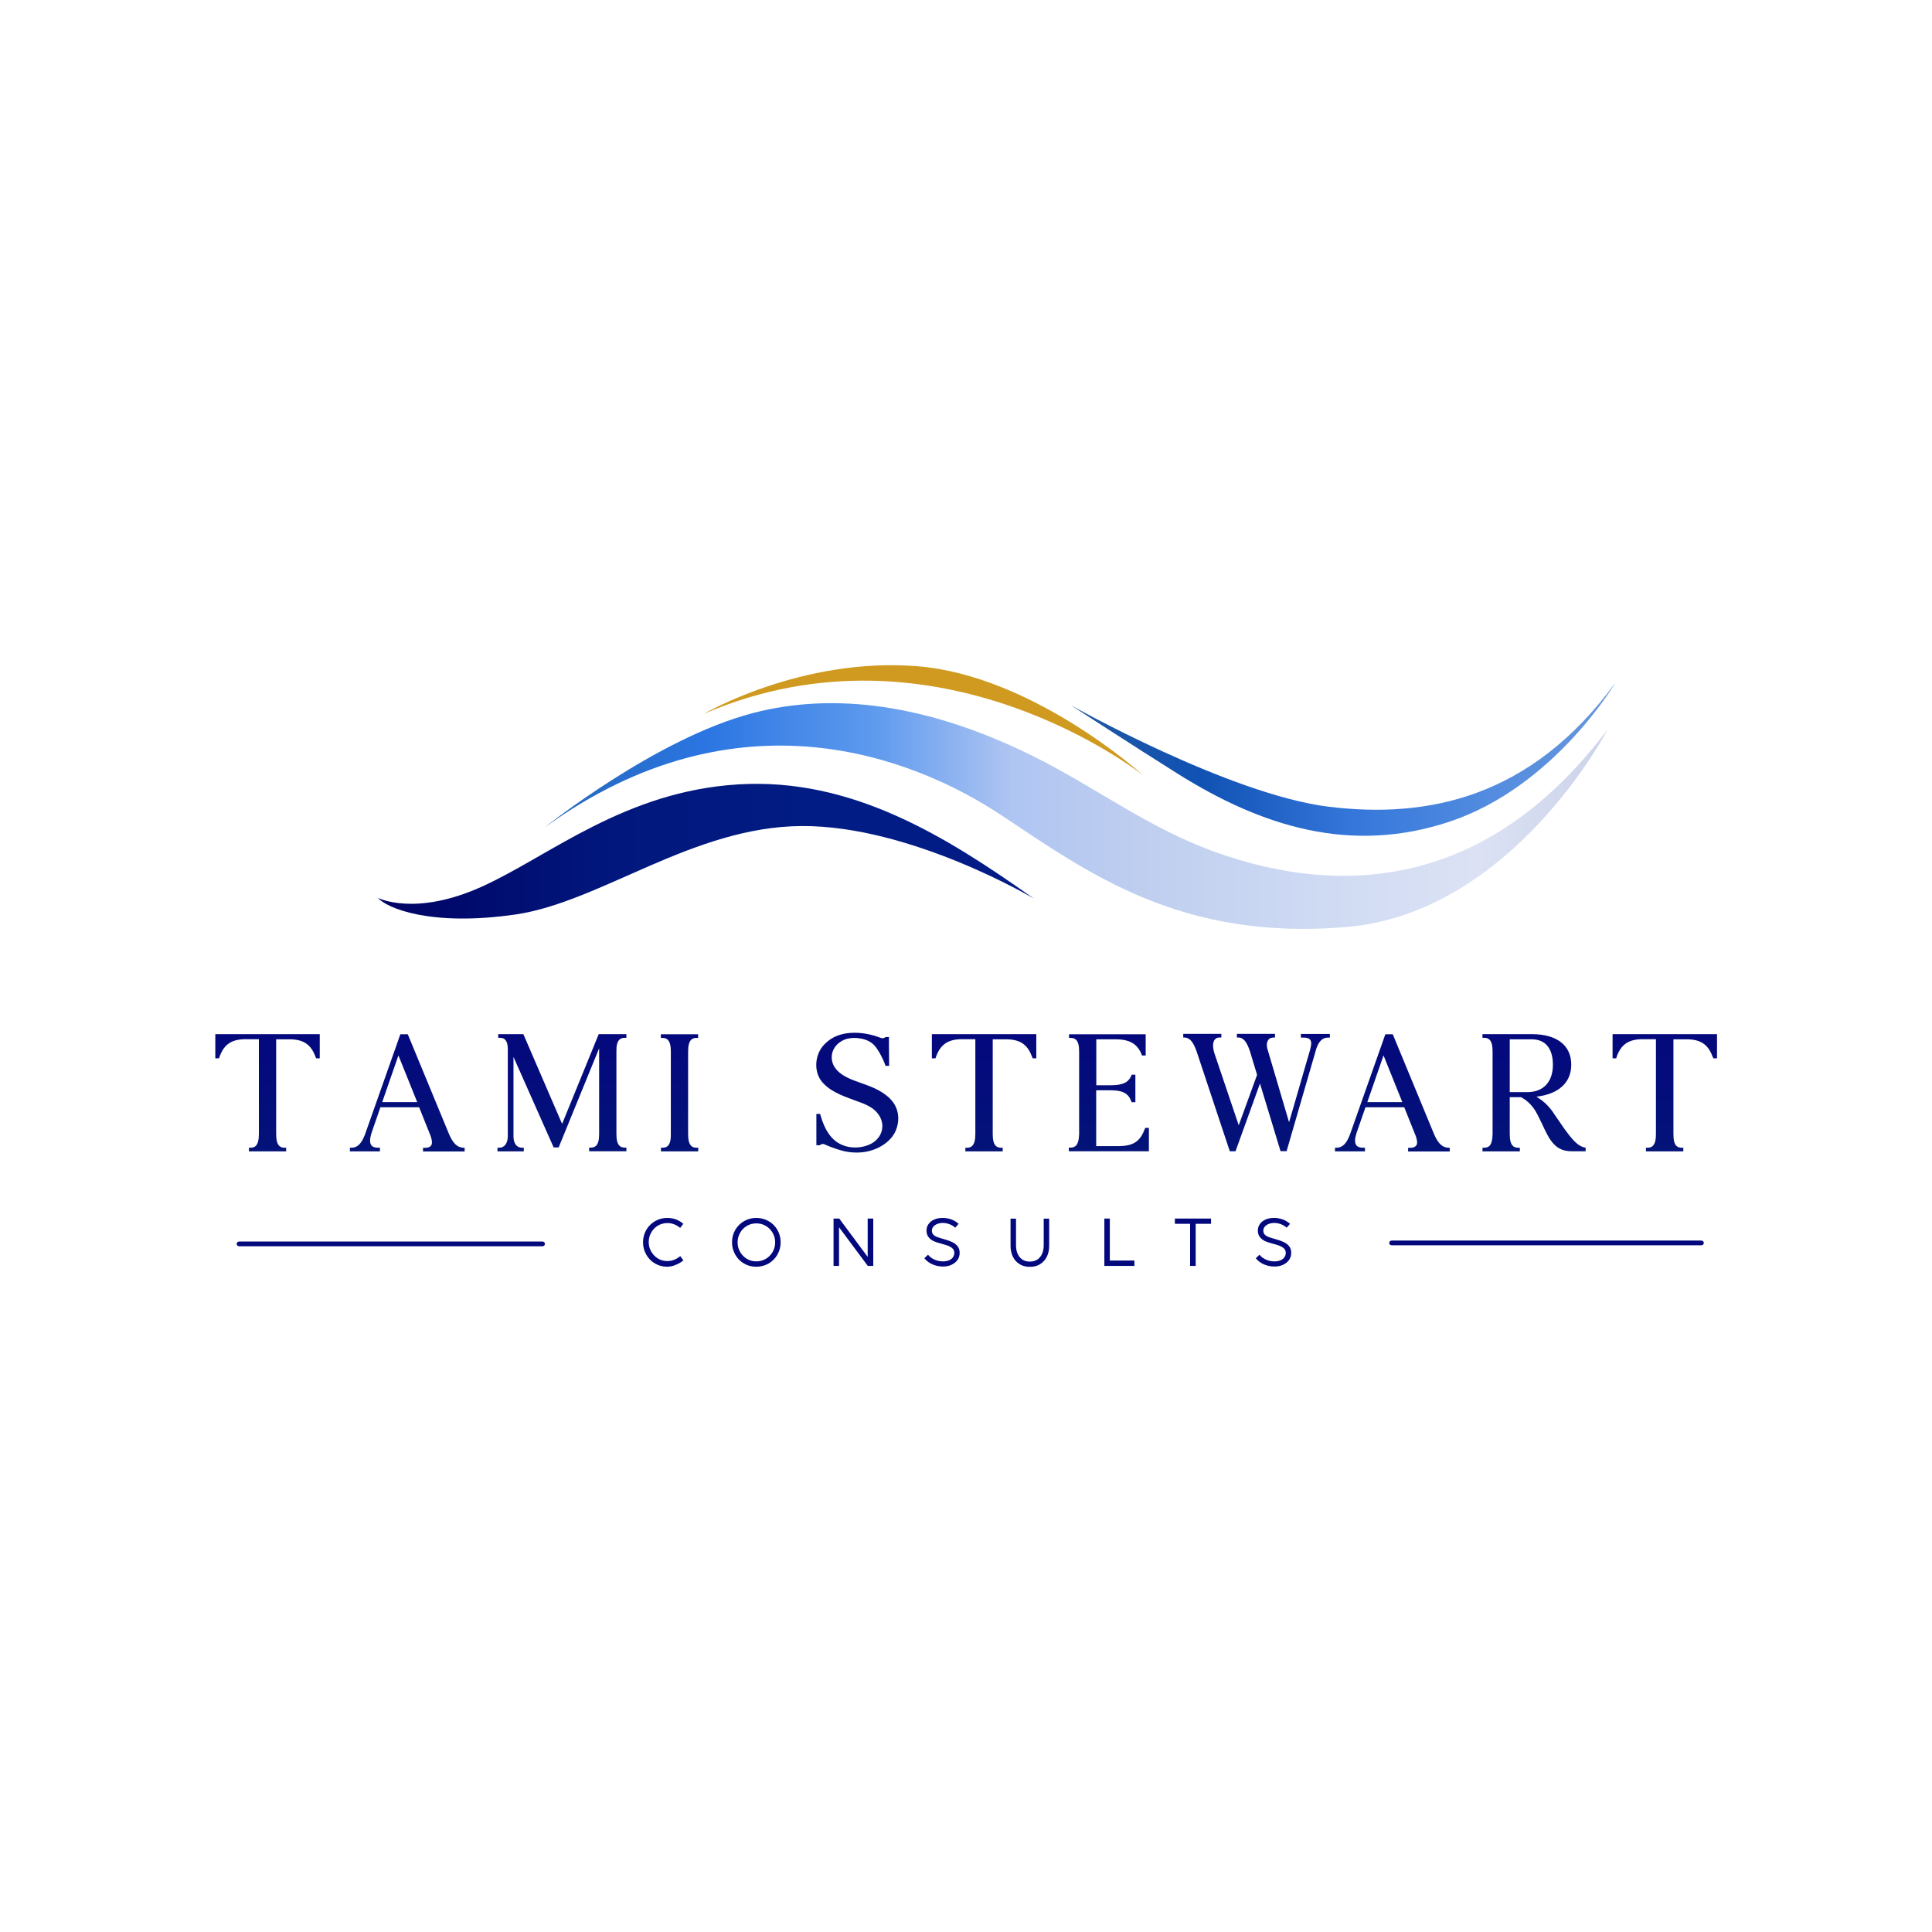
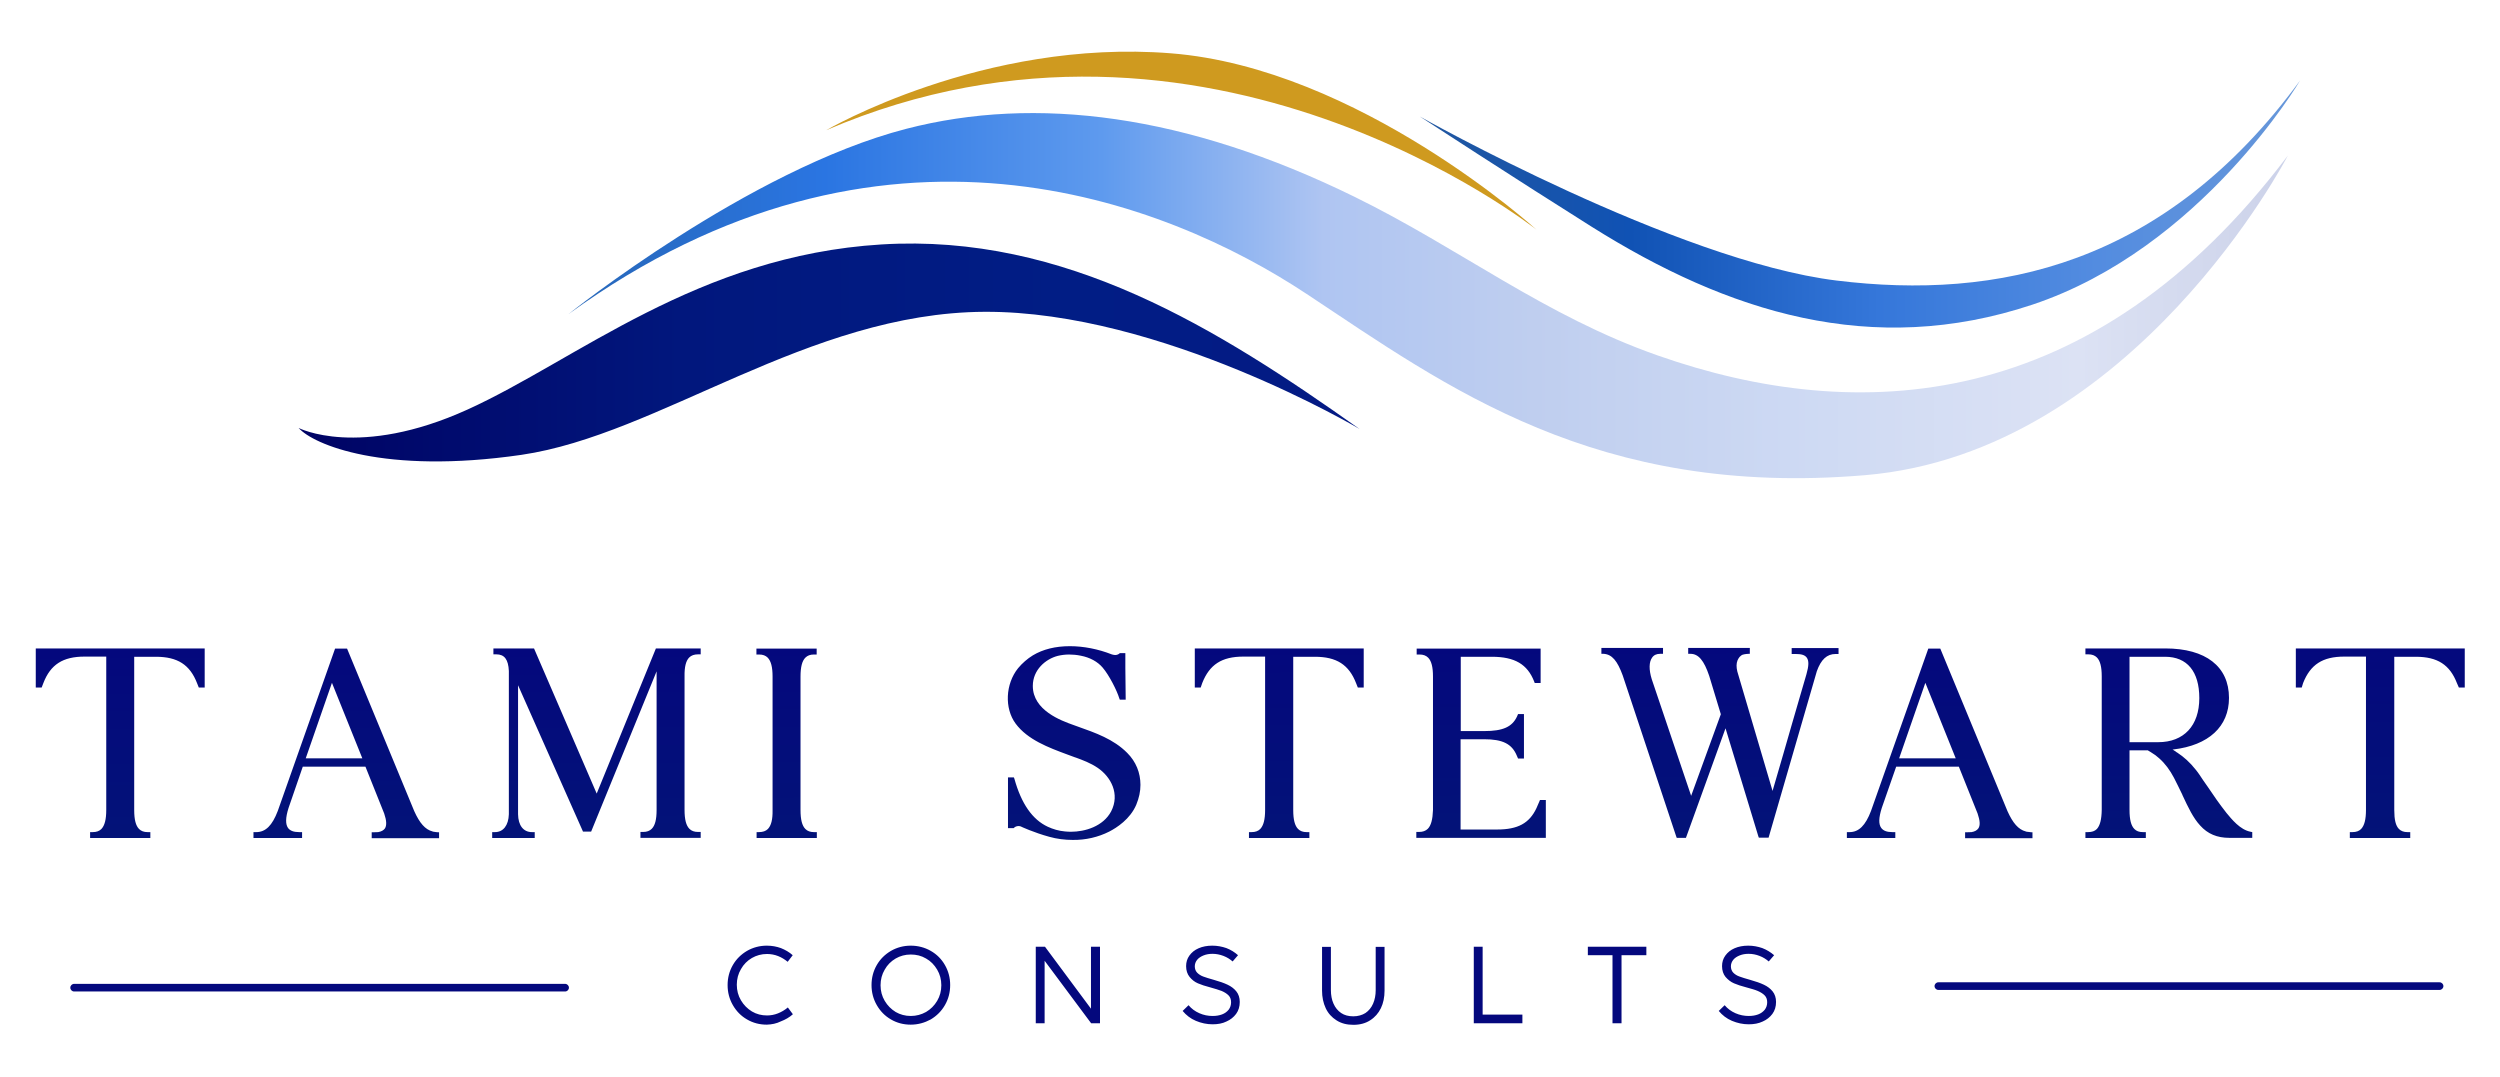
- <svg xmlns="http://www.w3.org/2000/svg" version="1.1" id="Layer_1" x="0px" y="0px" viewBox="0 0 1800 1800" style="enable-background:new 0 0 1800 1800;" xml:space="preserve">
+ <svg xmlns="http://www.w3.org/2000/svg" version="1.1" id="Layer_1" x="0px" y="0px" viewBox="180 590 1440 620" style="enable-background:new 0 0 1800 1800;" xml:space="preserve">
  <style type="text/css">
	.st0{fill-rule:evenodd;clip-rule:evenodd;fill:url(#SVGID_1_);}
	.st1{fill-rule:evenodd;clip-rule:evenodd;fill:url(#SVGID_2_);}
	.st2{fill-rule:evenodd;clip-rule:evenodd;fill:#CF9A1F;}
	.st3{fill-rule:evenodd;clip-rule:evenodd;fill:url(#SVGID_3_);}
	.st4{fill:#04087D;}
	.st5{fill:url(#SVGID_4_);}
	.st6{fill-rule:evenodd;clip-rule:evenodd;fill:url(#SVGID_5_);}
	.st7{fill-rule:evenodd;clip-rule:evenodd;fill:url(#SVGID_6_);}
	.st8{fill-rule:evenodd;clip-rule:evenodd;fill:url(#SVGID_7_);}
	.st9{fill:url(#SVGID_8_);}
	.st10{fill-rule:evenodd;clip-rule:evenodd;fill:url(#SVGID_9_);}
	.st11{fill-rule:evenodd;clip-rule:evenodd;fill:url(#SVGID_10_);}
	.st12{fill-rule:evenodd;clip-rule:evenodd;fill:url(#SVGID_11_);}
	.st13{fill-rule:evenodd;clip-rule:evenodd;fill:url(#SVGID_12_);}
	.st14{fill-rule:evenodd;clip-rule:evenodd;fill:url(#SVGID_13_);}
	.st15{fill-rule:evenodd;clip-rule:evenodd;fill:url(#SVGID_14_);}
</style>
  <g id="_1964172592816">
    <linearGradient id="SVGID_1_" gradientUnits="userSpaceOnUse" x1="352.03" y1="2804.898" x2="963.16" y2="2804.898" gradientTransform="matrix(1 0 0 -1 0 3597.89)">
      <stop offset="0" style="stop-color:#000364" />
      <stop offset="0.361" style="stop-color:#01177D" />
      <stop offset="0.722" style="stop-color:#011D85" />
      <stop offset="1" style="stop-color:#041A84" />
    </linearGradient>
    <path class="st0" d="M352,836.5c0,0,34.5,17.9,97.3-10.6c62.8-28.5,132.5-88.6,238.4-95.1c105.9-6.5,193.8,48.5,275.4,106.3   c0,0-114.3-68-216-67.5c-101.7,0.5-187.4,70.8-266.8,82.4C401,863.5,360.4,846,352,836.5L352,836.5z" />
    <linearGradient id="SVGID_2_" gradientUnits="userSpaceOnUse" x1="507.46" y1="2837.55" x2="1497.89" y2="2837.55" gradientTransform="matrix(1 0 0 -1 0 3597.89)">
      <stop offset="0" style="stop-color:#2767B8" />
      <stop offset="0.149" style="stop-color:#2A75E2" />
      <stop offset="0.31" style="stop-color:#5E9AEE" />
      <stop offset="0.439" style="stop-color:#AFC5F2" />
      <stop offset="0.561" style="stop-color:#BFCEEF" />
      <stop offset="0.71" style="stop-color:#CDD9F3" />
      <stop offset="0.878" style="stop-color:#DCE2F4" />
      <stop offset="1" style="stop-color:#CCD2E9" />
    </linearGradient>
    <path class="st1" d="M507.5,770.9c0,0,103.6-83.2,194.5-106.7c74.6-19.3,161.1-8.5,258.3,39.2c60.6,29.7,109.3,68.5,174.7,91.4   c114.5,40.2,250.3,34.1,362.8-115.2c0,0-88.6,171-243.5,184.1c-154.9,13.1-240.8-50.8-321.7-104.4   C851.8,705.8,687.7,640.3,507.5,770.9L507.5,770.9z" />
    <path class="st2" d="M655.9,665c0,0,90.4-52.9,198.5-44.3c108.1,8.5,210.6,101.6,210.6,101.6S874.9,570.8,655.9,665z" />
    <linearGradient id="SVGID_3_" gradientUnits="userSpaceOnUse" x1="997.75" y1="2890.38" x2="1504.87" y2="2890.38" gradientTransform="matrix(1 0 0 -1 0 3597.89)">
      <stop offset="0" style="stop-color:#2157A0" />
      <stop offset="0.239" style="stop-color:#1052B4" />
      <stop offset="0.522" style="stop-color:#3577DA" />
      <stop offset="0.769" style="stop-color:#538CE0" />
      <stop offset="1" style="stop-color:#6797D9" />
    </linearGradient>
    <path class="st3" d="M997.8,657.1c0,0,147.8,83.2,240.1,94.5c92.3,11.3,188.5-8.2,267-115.3c0,0-56.8,96.7-154.3,129.2   c-92.5,30.8-175.5,4.3-253.8-44.9C1054.6,694.1,997.8,657.1,997.8,657.1z" />
    <path class="st4" d="M222.7,1161.1c-1.2,0-2.2-1-2.2-2.2s1-2.2,2.2-2.2h282.8c1.2,0,2.2,1,2.2,2.2s-1,2.2-2.2,2.2H222.7z    M1296.5,1160.2c-1.2,0-2.2-1-2.2-2.2s1-2.2,2.2-2.2h288.7c1.2,0,2.2,1,2.2,2.2s-1,2.2-2.2,2.2H1296.5z" />
    <linearGradient id="SVGID_4_" gradientUnits="userSpaceOnUse" x1="899.962" y1="2635.731" x2="900.302" y2="2523.93" gradientTransform="matrix(1 0 0 -1 0 3597.89)">
      <stop offset="0" style="stop-color:#04087D" />
      <stop offset="1" style="stop-color:#031378" />
    </linearGradient>
    <path class="st5" d="M205,983.4c4.1-10.6,11.2-15.2,23.7-15.2h12.5v88.3c0,5.5-0.9,9-2.8,11c-1.2,1.2-2.8,1.8-5,1.8h-1.5v3.4h34.7   v-3.4H265c-2.1,0-3.7-0.6-4.9-1.8c-1.9-1.9-2.8-5.4-2.8-10.9v-88.3h12.5c12.5,0,19.6,4.6,23.7,15.2l1,2.5h3.4v-22.5h-97.3V986h3.4   L205,983.4L205,983.4z M818.9,1069c4.3-2.2,12.1-7.2,15.6-15.5c1.6-3.9,2.4-7.6,2.4-11.4c0-7-2.6-13.4-7.6-18.4   c-7.9-8-18.4-11.6-28.5-15.2l-2.5-0.9c-7-2.5-23.4-8.4-23.4-22.5c0-9.3,7.4-15.5,14.3-17.3c2.1-0.5,4.3-0.8,6.6-0.8   c2.1,0,4.4,0.2,6.8,0.7c5.2,1,9.6,3.4,12.5,6.8c3.8,4.4,8.3,13.4,9.6,17.7l0.3,0.8h3.4l-0.2-18.3l0,0v-8.5H825l-0.3,0.3   c-0.5,0.4-1.4,0.8-2.4,0.8c-0.8,0-1.6-0.3-2-0.4c-7.6-3-16.1-4.7-24-4.7h-0.1c-8.3,0-15.5,1.8-21.3,5.3c-3.1,1.9-6.1,4.5-8.5,7.4   c-7.3,9.1-7.9,23.1-1.4,31.9c6.9,9.3,19,13.8,29.8,17.8l4.6,1.7l0.1,0c4.1,1.5,8.7,3.2,12.8,6c7.6,5.2,12.9,15,7.7,25.1   c-4.6,8.6-15,11.7-23.2,11.7c-1.2,0-2.4-0.1-3.5-0.2c-3.4-0.3-6.8-1.3-9.8-2.7c-8.8-4.1-15.2-13.2-19.2-27.6l-0.3-0.8h-3.4v29.2   h3.3l0.3-0.3c0.5-0.5,1.5-0.9,2.5-0.9c0.4,0,0.8,0.1,1.2,0.2c0.1,0.1,7.7,3.6,16.5,6c4.3,1.2,8.9,1.8,13.5,1.8   C805.3,1073.9,812.6,1072.2,818.9,1069L818.9,1069L818.9,1069z M354,1069.3h-1.7c-3.2,0-5.2-0.8-6.4-2.4c-1.5-2.2-1.5-5.8,0.3-11.5   l8.2-23.8h36.1l10.8,27c1.4,4.1,1.5,6.9,0.4,8.6c-0.8,1.1-2.1,1.8-3.9,2.1c-0.3,0-1.4,0.1-3,0.1h-0.7v3.4h38.8v-3.4h-0.5   c-0.5,0-2-0.2-2.5-0.3c-0.3,0-0.6-0.1-0.8-0.2c-4.2-1.1-7.4-4.8-10.5-11.7l-38.4-92.9l-0.3-0.7h-6.9l-33,93.5   c-3.2,8.4-7,12.2-12.4,12.2H326v3.4H354L354,1069.3L354,1069.3z M356.1,1026.8l15.1-43.5l17.5,43.5H356.1z M577,968.7   c1.2-1.2,2.9-1.8,5.1-1.8h1.5v-3.4h-25.8l-34.1,83.6l-35.8-82.9l-0.3-0.7h-23.4v3.4h1.7c4.7,0,6.9,3,7.2,9.6v82.1   c0,0.1,0,0.2,0,0.3v0.1c-0.2,6.4-3.2,10.3-8,10.3h-1.6v3.4H488v-3.4h-1.6c-4.9,0-7.9-3.8-8-10.3l0-0.3c0,0,0-0.1,0-0.1l0-73.9   l37.1,83.6l0.3,0.7h4.7l37.7-92.3v79.8c0,5.6-0.9,9-2.8,10.9c-1.2,1.2-2.8,1.8-4.9,1.8h-1.6v3.4h34.7v-3.4h-1.6   c-2.1,0-3.7-0.6-4.9-1.8c-1.9-1.9-2.8-5.4-2.8-10.9v-76.9C574.2,974.1,575.1,970.6,577,968.7L577,968.7L577,968.7z M622.3,1067.5   c-1.2,1.2-2.9,1.8-5.2,1.8h-1.3v3.4h34.7v-3.4h-1.7c-2.1,0-3.7-0.6-4.9-1.8c-1.9-1.9-2.8-5.4-2.8-10.9v-76.9c0-5.5,0.9-9,2.8-10.9   c1.2-1.2,2.8-1.8,4.8-1.8h1.7v-3.4h-34.7v3.4h1.6c2.1,0,3.7,0.6,4.9,1.8c1.9,2,2.8,5.4,2.8,10.9v76.9   C625.1,1062.1,624.2,1065.5,622.3,1067.5L622.3,1067.5L622.3,1067.5z M872.5,983.4c4.2-10.6,11.2-15.2,23.7-15.2h12.5v88.3   c0,5.5-0.9,9-2.8,11c-1.2,1.2-2.8,1.8-5,1.8h-1.5v3.4h34.8v-3.4h-1.6c-2.1,0-3.7-0.6-4.9-1.8c-1.9-1.9-2.8-5.4-2.8-10.9v-88.3h12.5   c12.5,0,19.6,4.6,23.7,15.2l1,2.5h3.4v-22.5h-97.3V986h3.4L872.5,983.4z M1002.4,1067.4c-1.2,1.2-2.9,1.8-5,1.8h-1.6v3.4h74.6   v-21.8h-3.4l-0.1,0.3c-0.7,1.7-1.8,4.3-1.9,4.4c-4.1,8.7-10.7,12.3-22.7,12.3h-21v-52h13.5c10.8,0,16.1,2.7,18.9,9.5l0.7,1.6h3.4   v-25.6h-3.4l-0.6,1.4c-2.8,6-8.1,8.4-18.9,8.4h-13.5v-42.8h17.9c13.2,0,20.5,4.3,24.4,14.3l0.3,0.8h3.4v-19.8h-71.4v3.4h1.7   c2.1,0,3.7,0.6,4.9,1.8c1.9,1.9,2.8,5.4,2.8,10.9v76.9C1005.2,1062,1004.3,1065.5,1002.4,1067.4L1002.4,1067.4L1002.4,1067.4z    M1114.7,979.1l30.8,92.7l0.3,0.8h5.3l22.8-63.1l18.9,62.2l0.3,0.8h5.6l27.8-95.9c2.4-6.7,5.8-9.9,10.8-9.9h1.7v-3.4H1212v3.4h2.3   c3.4,0,5.3,0.6,6.4,2.1c1.3,1.8,1.2,4.7-0.2,9.6c-0.1,0.2-1.7,5.8-4,13.7c-2.7,9.4-6.4,21.9-9.4,32.5c-3.2,11-5.7,19.7-6,20.6   l-0.1,0.4l-20.3-68.8c-0.6-2.5-0.6-4.6,0.1-6.4c0.3-0.7,0.7-1.4,1.2-2c0.6-0.6,1.2-1.1,1.8-1.3c1.3-0.4,3-0.5,3.4-0.5   c0.1,0,0.1,0,0.1,0l0.6,0v-3.4h-35.5v3.4h1.3c4.6,0,7.8,3.8,10.8,12.7l6.7,22.1l-17.1,47c-4.2-12.5-22.5-66.6-22.7-67.2   c-1.7-5.5-1.6-9.9,0.2-12.4c1-1.5,2.6-2.2,4.6-2.2h1.7v-3.4h-35.5v3.4h1.3C1108.5,966.9,1111.6,970.6,1114.7,979.1L1114.7,979.1z    M1271.7,1069.3h-1.7c-3.2,0-5.2-0.8-6.4-2.4c-1.6-2.2-1.5-5.8,0.3-11.5l8.3-23.8h36.1l10.8,27c1.4,4.1,1.6,6.9,0.4,8.6   c-0.8,1.1-2.1,1.8-3.9,2.1c-0.3,0-1.4,0.1-3,0.1h-0.7v3.4h38.8v-3.4h-0.5c-0.5,0-2-0.2-2.6-0.3c-0.3,0-0.6-0.1-0.8-0.2   c-4.2-1.1-7.4-4.8-10.5-11.7l-38.4-92.9l-0.3-0.7h-6.9l-33,93.5c-3.2,8.4-7,12.2-12.4,12.2h-1.5v3.4h27.9L1271.7,1069.3   L1271.7,1069.3z M1273.9,1026.8l15.1-43.5l17.5,43.5H1273.9L1273.9,1026.8z M1387.8,1067.5c-1.2,1.2-2.8,1.8-5.1,1.8   c-0.1,0-0.2,0-0.3,0h-1.2v3.4h34.8v-3.4h-1.7c-2.2,0-3.7-0.6-4.9-1.8c-1.9-1.9-2.8-5.4-2.8-11v-34.3h10.6l0.1,0.1   c0.3,0.2,0.7,0.4,1,0.6l0.5,0.3c0.1,0.1,0.2,0.1,0.3,0.2c1.7,1,3.2,2.1,4.6,3.4c3.4,3,6.2,6.8,8.5,11.2c1.6,3.1,3,6,4.8,9.7   l0.1,0.3c3.3,7.1,6.2,13.2,10.2,17.5c4.3,4.8,9.7,7.1,16.8,7.1h2.3c2.9,0,10.2,0,10.3,0h0.6v-3.3l-0.9-0.2c-6.1-1.1-11-7.3-14-10.9   l-0.3-0.4c-3.7-4.7-7.1-9.6-10.3-14.4l-2.8-4l-2-3c-0.7-1.1-1.5-2.1-2.3-3.1c-3.3-4.2-6.8-7.3-10.6-9.8c-0.2-0.1-0.6-0.3-1-0.7   l-0.5-0.3c-0.3-0.2-0.6-0.4-0.9-0.6l-0.3-0.2l0.4,0c20.4-2.4,32.1-13.2,32.1-29.7c0-18.1-13.4-28.5-36.7-28.5h-46v3.4h1.7   c2.1,0,3.7,0.6,4.9,1.8c1.9,1.9,2.8,5.4,2.8,10.9v76.9C1390.5,1062.1,1389.6,1065.5,1387.8,1067.5L1387.8,1067.5z M1406.6,1017.5   v-49.2h20.5c12.7,0,19.7,8.5,19.7,23.8c0,15.9-8.9,25.4-23.7,25.4H1406.6z M1506.6,983.4c4.2-10.6,11.2-15.2,23.7-15.2h12.5v88.3   c0,5.5-0.9,9-2.8,11c-1.2,1.2-2.8,1.8-5,1.8h-1.5v3.4h34.8v-3.4h-1.6c-2.1,0-3.7-0.6-4.9-1.8c-1.9-1.9-2.7-5.4-2.7-10.9v-88.3h12.4   c12.5,0,19.6,4.6,23.7,15.2l1.1,2.5h3.4v-22.5h-97.3V986h3.4L1506.6,983.4L1506.6,983.4z" />
    <path class="st4" d="M621.7,1180.2c-4.2,0-8-1-11.4-3c-3.5-2-6.2-4.8-8.2-8.3c-2-3.5-3-7.3-3-11.5c0-4.2,1-8,3-11.5   c2-3.5,4.8-6.2,8.2-8.2c3.5-2,7.3-3,11.4-3c2.9,0,5.6,0.5,8.1,1.4c2.5,1,4.8,2.3,6.8,4.1l-2.9,3.8c-1.7-1.4-3.5-2.5-5.5-3.3   c-2-0.8-4.2-1.2-6.4-1.2c-3.2,0-6.1,0.8-8.7,2.3s-4.8,3.7-6.3,6.4c-1.6,2.7-2.4,5.7-2.4,9c0,3.3,0.8,6.3,2.4,9   c1.6,2.7,3.7,4.8,6.3,6.4c2.7,1.6,5.6,2.3,8.7,2.3c2.2,0,4.3-0.4,6.3-1.2c2-0.8,3.9-1.9,5.7-3.4l2.9,3.9c-2,1.8-4.3,3.1-6.9,4.1   C627.2,1179.6,624.5,1180.1,621.7,1180.2L621.7,1180.2z M704.6,1180.2c-4.2,0-8-1-11.4-3c-3.5-2-6.2-4.8-8.2-8.3   c-2-3.5-3-7.3-3-11.5c0-4.2,1-8,3-11.5s4.8-6.2,8.2-8.2c3.5-2,7.3-3,11.4-3s8,1,11.5,3c3.5,2,6.2,4.7,8.2,8.2c2,3.5,3,7.3,3,11.5   s-1,8-3,11.5c-2,3.5-4.7,6.2-8.2,8.3C712.6,1179.1,708.8,1180.2,704.6,1180.2z M704.6,1175.2c3.2,0,6.1-0.8,8.8-2.3   c2.7-1.6,4.8-3.7,6.4-6.4c1.6-2.7,2.4-5.7,2.4-9c0-3.3-0.8-6.3-2.4-9c-1.6-2.7-3.7-4.9-6.4-6.4c-2.7-1.6-5.6-2.3-8.8-2.3   s-6.1,0.8-8.7,2.3c-2.7,1.6-4.8,3.7-6.3,6.4c-1.6,2.7-2.4,5.7-2.4,9c0,3.3,0.8,6.3,2.4,9c1.6,2.7,3.7,4.8,6.3,6.4   C698.5,1174.4,701.4,1175.2,704.6,1175.2z M781.8,1179.4h-5.2v-44.1h5.3l26.5,35.7v-35.7h5.2v44.1h-5.1l-26.8-36V1179.4z    M878.5,1180c-3.4,0-6.6-0.7-9.7-2c-3.1-1.3-5.6-3.3-7.6-5.7l3.4-3.3c1.7,2,3.7,3.5,6.2,4.6c2.5,1.1,5,1.6,7.7,1.6   c2,0,3.8-0.3,5.4-0.9c1.6-0.6,2.8-1.5,3.8-2.7c0.9-1.2,1.4-2.6,1.4-4.3c0-1.7-0.5-3-1.5-4c-1-1-2.3-1.8-3.9-2.5   c-1.6-0.6-3.8-1.3-6.7-2.1c-2.8-0.7-5.1-1.5-7-2.3c-1.9-0.8-3.5-2.1-4.8-3.7c-1.3-1.6-2-3.7-2-6.2c0-2.3,0.6-4.3,1.9-6.1   s3-3.2,5.3-4.2c2.3-1,4.9-1.5,7.9-1.5c2.8,0,5.5,0.5,8.1,1.4c2.6,1,4.8,2.4,6.7,4.1l-3.1,3.6c-1.5-1.3-3.2-2.4-5.3-3.2   c-2.1-0.8-4.2-1.2-6.3-1.2c-1.9,0-3.6,0.3-5.1,0.9c-1.5,0.6-2.8,1.4-3.7,2.5c-0.9,1.1-1.4,2.4-1.4,3.8c0,1.5,0.5,2.8,1.4,3.7   s2.1,1.7,3.5,2.2c1.4,0.5,3.5,1.2,6.1,1.9c3.2,0.9,5.8,1.8,7.9,2.8s3.7,2.2,5,3.8s2,3.7,2,6.1c0,2.7-0.7,5-2.1,6.9   c-1.4,1.9-3.3,3.4-5.6,4.4C884.2,1179.5,881.5,1180,878.5,1180L878.5,1180z M959.6,1180.3c-3.8,0-7-0.8-9.8-2.6   c-2.7-1.7-4.8-4-6.2-7c-1.4-3-2.1-6.4-2.1-10.1v-25.2h5.1v24.9c0,2.9,0.5,5.6,1.5,7.8c1,2.3,2.5,4.1,4.4,5.4c1.9,1.3,4.3,1.9,7,1.9   c2.7,0,5.1-0.7,7-1.9c1.9-1.3,3.4-3.1,4.4-5.4c1-2.3,1.5-4.9,1.5-7.8v-24.9h5.1v25.2c0,3.8-0.7,7.2-2.1,10.1s-3.5,5.3-6.2,7   C966.6,1179.4,963.3,1180.3,959.6,1180.3L959.6,1180.3z M1057,1179.4h-28.1v-44.1h5.1v39.1h22.9V1179.4L1057,1179.4z    M1113.9,1179.4h-5.1v-39.2h-14.2v-4.9h33.7v4.9h-14.3V1179.4z M1187.3,1180c-3.4,0-6.6-0.7-9.7-2c-3.1-1.3-5.6-3.3-7.6-5.7   l3.4-3.3c1.7,2,3.7,3.5,6.2,4.6c2.5,1.1,5.1,1.6,7.7,1.6c2,0,3.8-0.3,5.4-0.9c1.6-0.6,2.8-1.5,3.8-2.7c0.9-1.2,1.4-2.6,1.4-4.3   c0-1.7-0.5-3-1.5-4c-1-1-2.3-1.8-3.9-2.5s-3.8-1.3-6.7-2.1c-2.8-0.7-5.1-1.5-7-2.3c-1.9-0.8-3.5-2.1-4.9-3.7c-1.3-1.6-2-3.7-2-6.2   c0-2.3,0.6-4.3,1.9-6.1c1.3-1.8,3-3.2,5.3-4.2c2.3-1,4.9-1.5,7.9-1.5c2.8,0,5.5,0.5,8.1,1.4c2.6,1,4.8,2.4,6.8,4.1l-3.1,3.6   c-1.5-1.3-3.2-2.4-5.3-3.2c-2.1-0.8-4.1-1.2-6.3-1.2c-1.9,0-3.6,0.3-5.1,0.9c-1.5,0.6-2.8,1.4-3.7,2.5c-0.9,1.1-1.4,2.4-1.4,3.8   c0,1.5,0.5,2.8,1.4,3.7c0.9,0.9,2.1,1.7,3.6,2.2c1.4,0.5,3.5,1.2,6.1,1.9c3.2,0.9,5.8,1.8,7.9,2.8s3.7,2.2,5,3.8   c1.3,1.6,2,3.7,2,6.1c0,2.7-0.7,5-2.1,6.9c-1.4,1.9-3.3,3.4-5.6,4.4C1193,1179.5,1190.3,1180,1187.3,1180L1187.3,1180z" />
  </g>
</svg>
